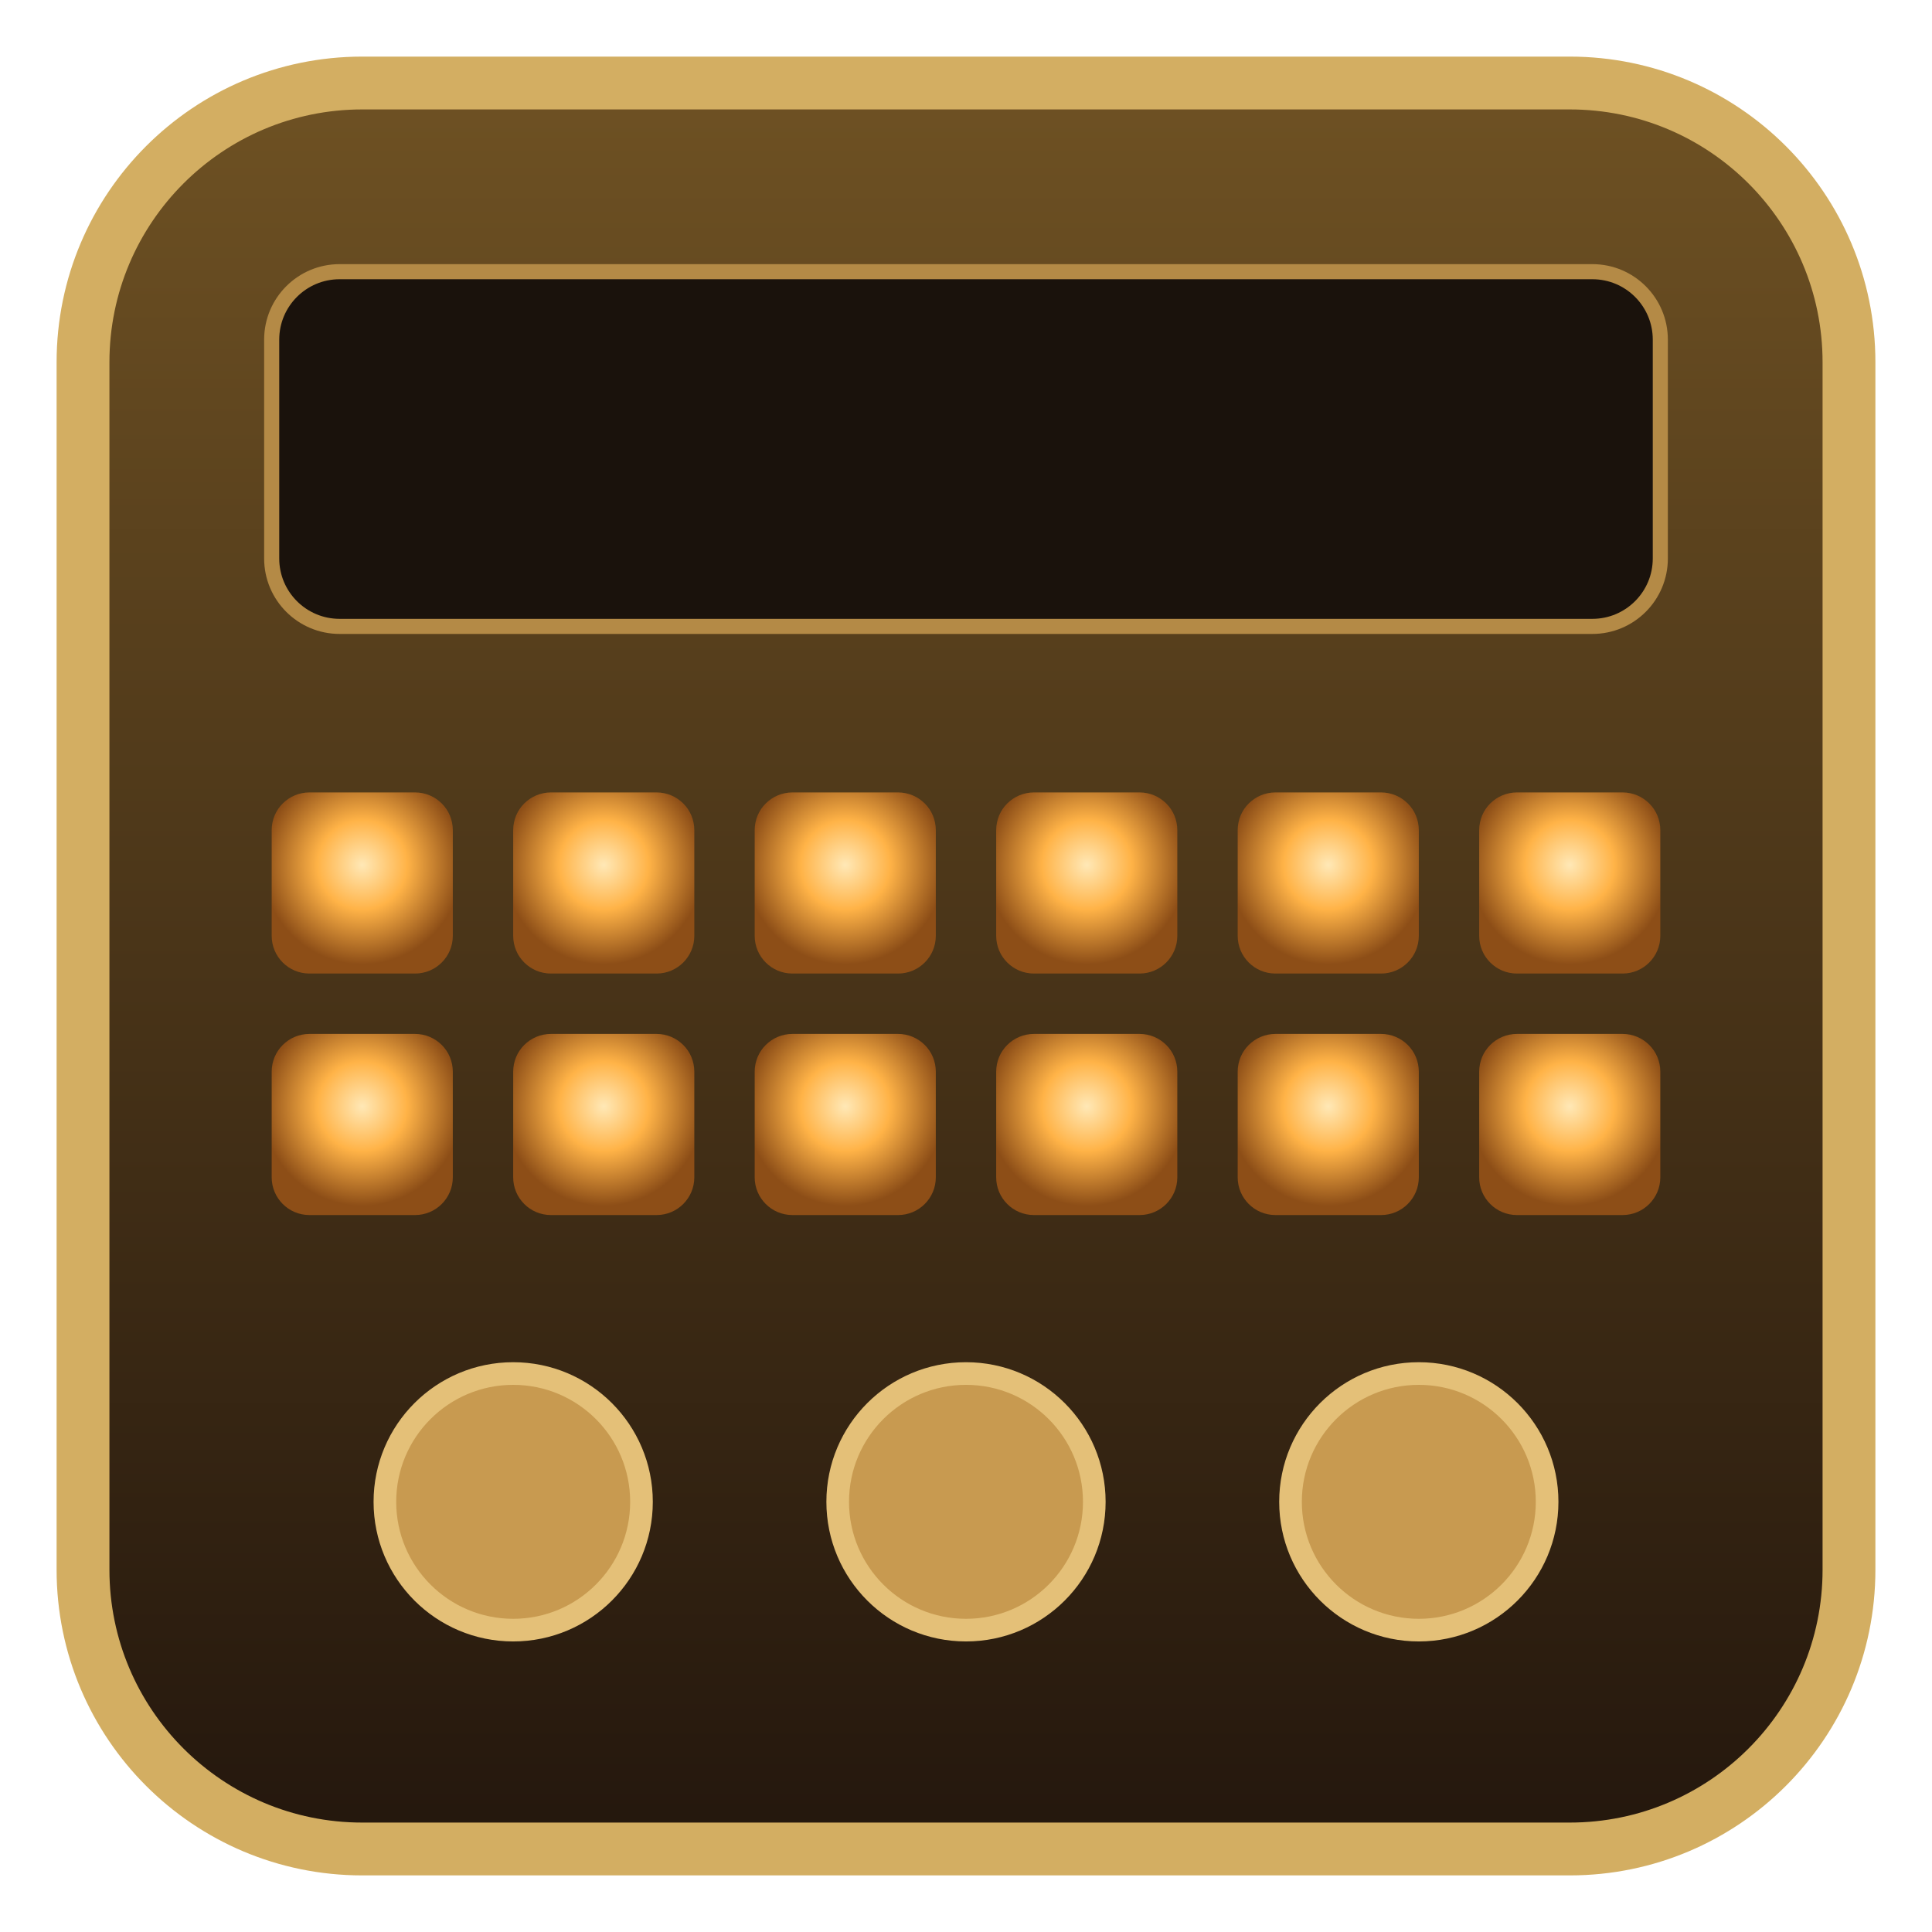
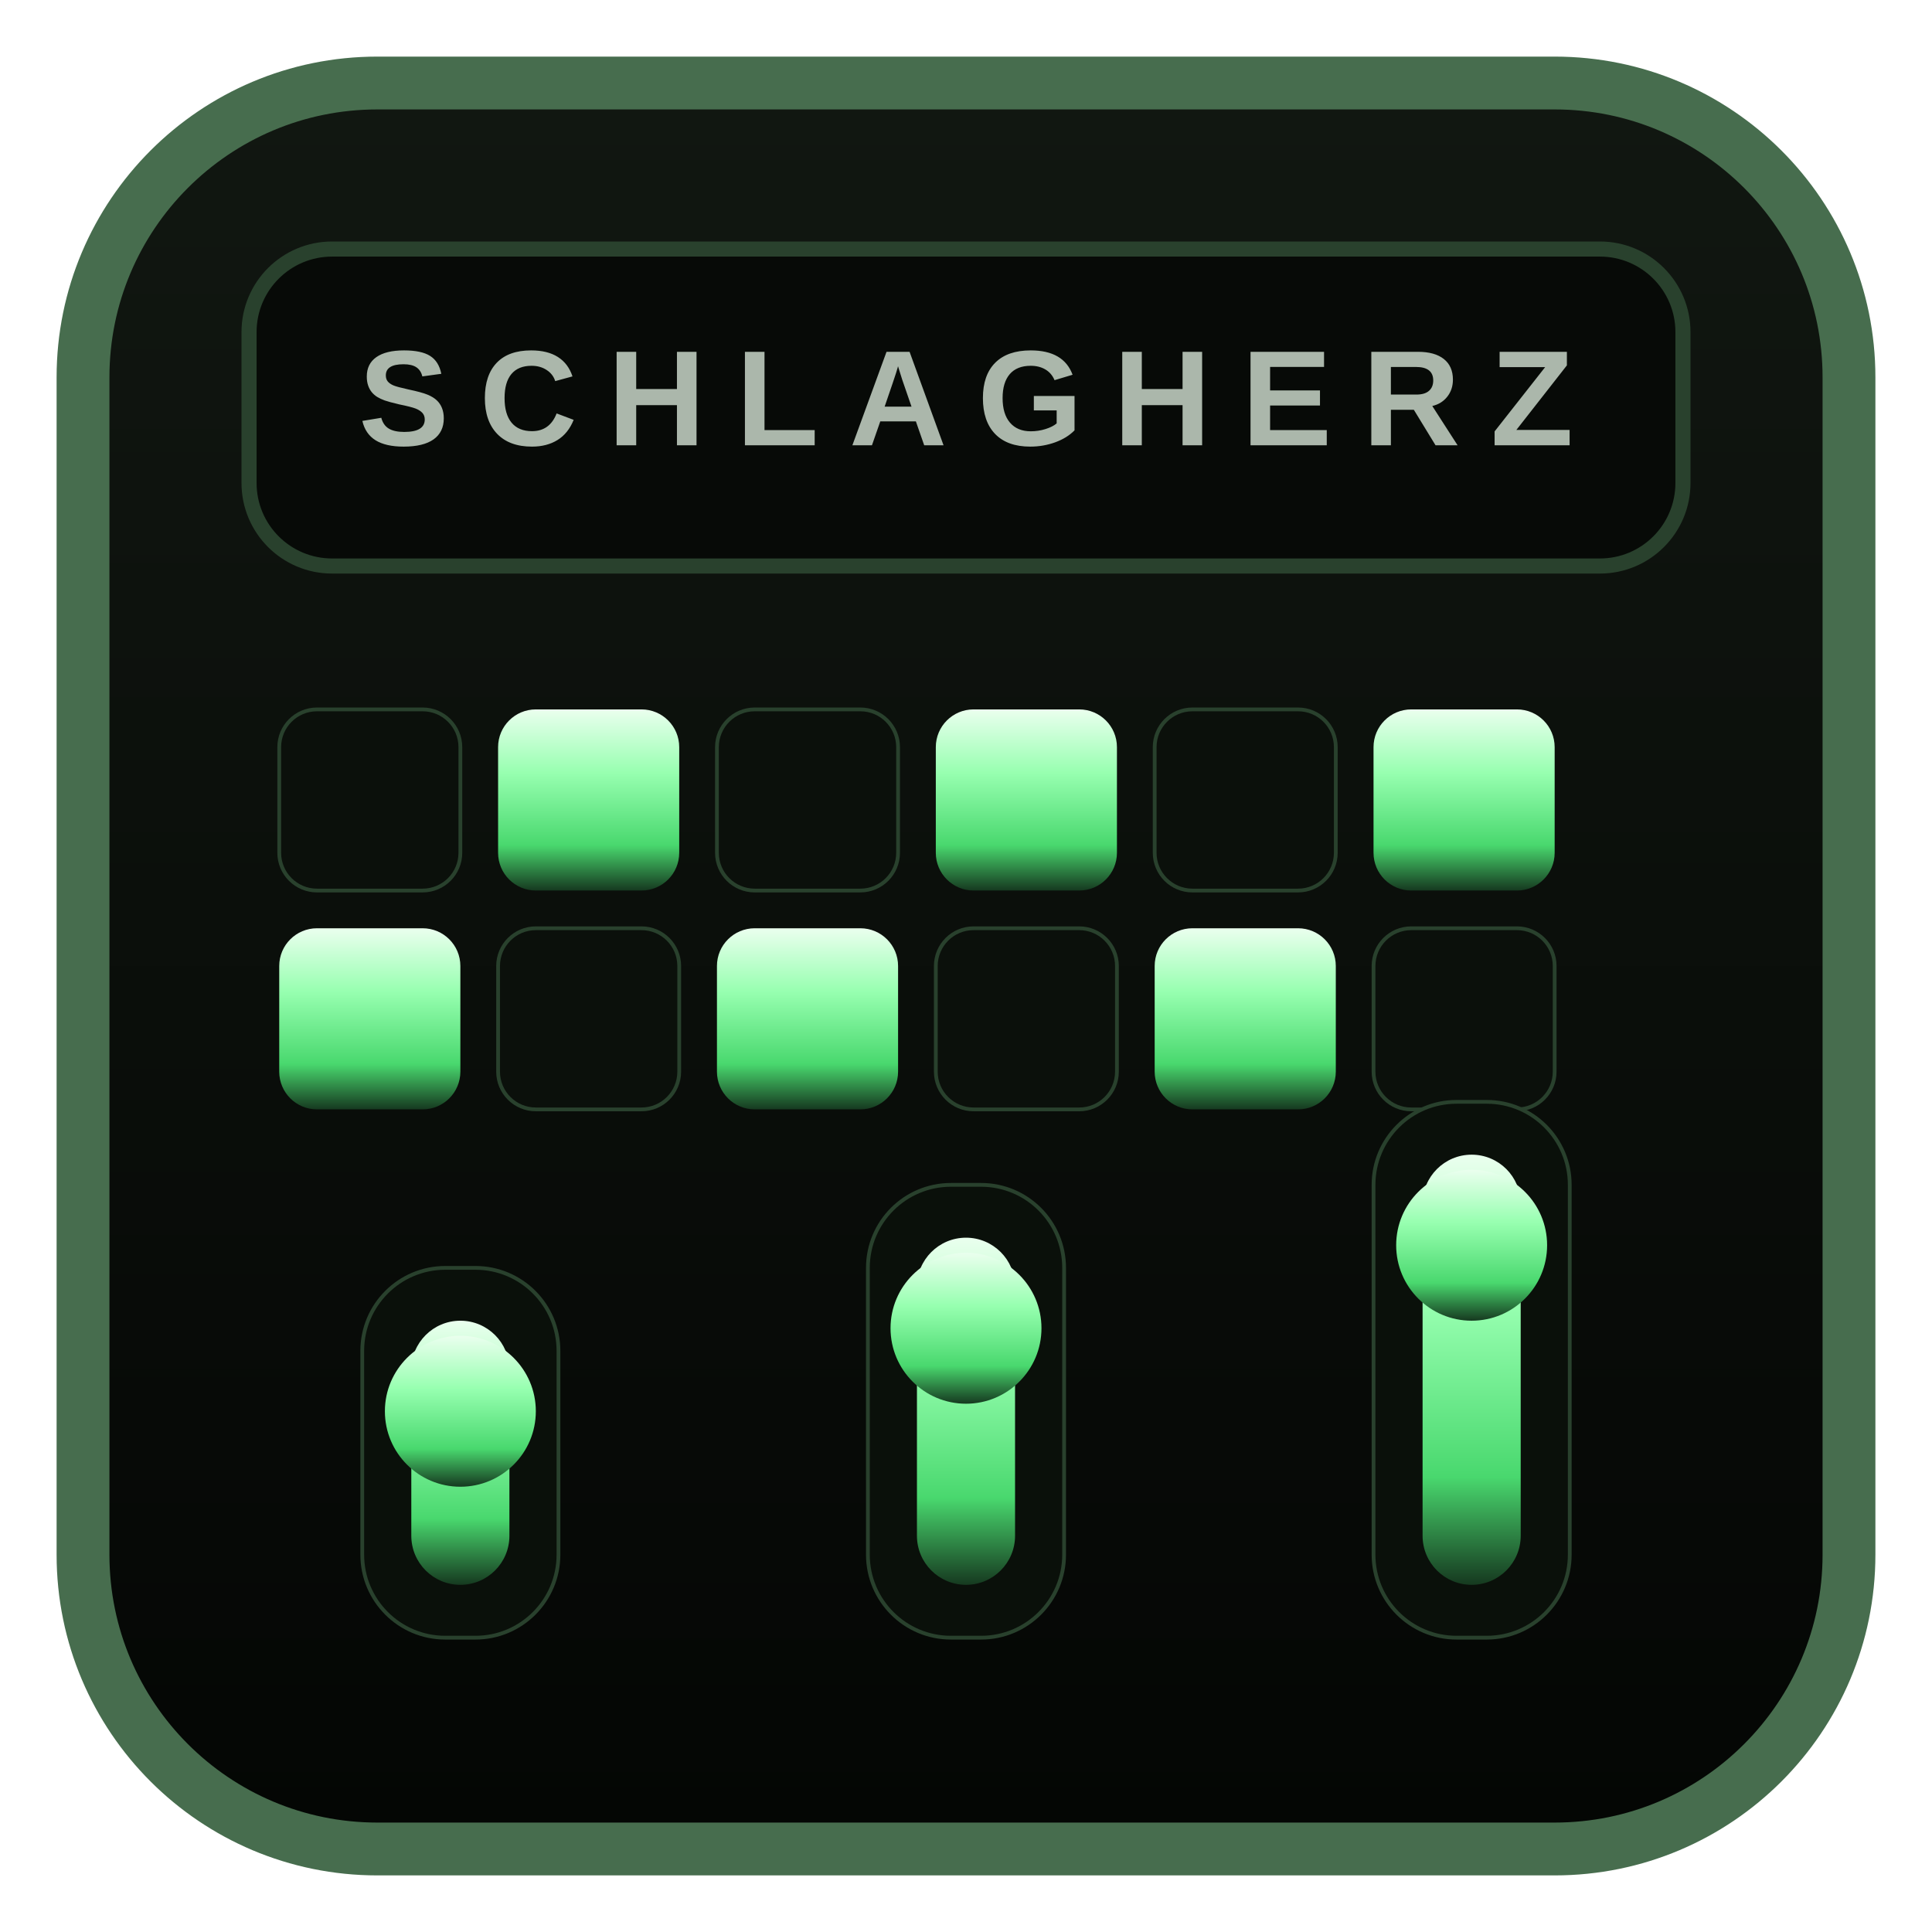
<svg xmlns="http://www.w3.org/2000/svg" viewBox="0 0 512 512">
  <defs>
    <linearGradient id="bg" x1="0" y1="0" x2="0" y2="1">
-       <stop offset="0" stop-color="#6e5123" />
-       <stop offset="1" stop-color="#24170d" />
+       <stop offset="0" stop-color="#111711" />
+       <stop offset="1" stop-color="#040604" />
    </linearGradient>
-     <radialGradient id="lamp" cx="50%" cy="40%" r="55%">
-       <stop offset="0" stop-color="#ffe8b6" />
-       <stop offset="0.45" stop-color="#ffb347" />
-       <stop offset="1" stop-color="#8d4e17" />
-     </radialGradient>
+     <linearGradient id="glow" x1="0" y1="0" x2="0" y2="1">
+       <stop offset="0" stop-color="#eaffee" />
+       <stop offset="0.35" stop-color="#97ffb0" />
+       <stop offset="0.75" stop-color="#49d86e" />
+       <stop offset="1" stop-color="#163a20" />
+     </linearGradient>
  </defs>
-   <rect x="22" y="22" width="468" height="468" rx="74" fill="url(#bg)" stroke="#d3ae62" stroke-width="14" />
-   <rect x="72" y="72" width="368" height="94" rx="18" fill="#1a120c" stroke="#b48a46" stroke-width="4" />
-   <g fill="url(#lamp)">
-     <rect x="72" y="210" width="48" height="48" rx="10" />
-     <rect x="136" y="210" width="48" height="48" rx="10" />
-     <rect x="200" y="210" width="48" height="48" rx="10" />
-     <rect x="264" y="210" width="48" height="48" rx="10" />
-     <rect x="328" y="210" width="48" height="48" rx="10" />
-     <rect x="392" y="210" width="48" height="48" rx="10" />
-     <rect x="72" y="274" width="48" height="48" rx="10" />
-     <rect x="136" y="274" width="48" height="48" rx="10" />
-     <rect x="200" y="274" width="48" height="48" rx="10" />
-     <rect x="264" y="274" width="48" height="48" rx="10" />
-     <rect x="328" y="274" width="48" height="48" rx="10" />
-     <rect x="392" y="274" width="48" height="48" rx="10" />
+   <rect x="22" y="22" width="468" height="468" rx="78" fill="url(#bg)" stroke="#476d4e" stroke-width="14" />
+   <rect x="66" y="66" width="380" height="84" rx="22" fill="#070a07" stroke="#29412d" stroke-width="4" />
+   <g fill="#b8c6b8" opacity="0.92" font-family="Arial, sans-serif" font-size="36" font-weight="700">
+     <text x="256" y="118" text-anchor="middle" letter-spacing="8">SCHLAGHERZ</text>
  </g>
-   <circle cx="136" cy="398" r="34" fill="#c89a50" stroke="#e4c078" stroke-width="6" />
-   <circle cx="256" cy="398" r="34" fill="#c89a50" stroke="#e4c078" stroke-width="6" />
-   <circle cx="376" cy="398" r="34" fill="#c89a50" stroke="#e4c078" stroke-width="6" />
+   <g>
+     <rect x="74" y="188" width="48" height="48" rx="10" fill="#0b100b" stroke="#29412d" />
+     <rect x="132" y="188" width="48" height="48" rx="10" fill="url(#glow)" />
+     <rect x="190" y="188" width="48" height="48" rx="10" fill="#0b100b" stroke="#29412d" />
+     <rect x="248" y="188" width="48" height="48" rx="10" fill="url(#glow)" />
+     <rect x="306" y="188" width="48" height="48" rx="10" fill="#0b100b" stroke="#29412d" />
+     <rect x="364" y="188" width="48" height="48" rx="10" fill="url(#glow)" />
+     <rect x="74" y="246" width="48" height="48" rx="10" fill="url(#glow)" />
+     <rect x="132" y="246" width="48" height="48" rx="10" fill="#0b100b" stroke="#29412d" />
+     <rect x="190" y="246" width="48" height="48" rx="10" fill="url(#glow)" />
+     <rect x="248" y="246" width="48" height="48" rx="10" fill="#0b100b" stroke="#29412d" />
+     <rect x="306" y="246" width="48" height="48" rx="10" fill="url(#glow)" />
+     <rect x="364" y="246" width="48" height="48" rx="10" fill="#0b100b" stroke="#29412d" />
+   </g>
+   <g>
+     <rect x="96" y="336" width="52" height="98" rx="22" fill="#0a100a" stroke="#29412d" />
+     <rect x="230" y="314" width="52" height="120" rx="22" fill="#0a100a" stroke="#29412d" />
+     <rect x="364" y="292" width="52" height="142" rx="22" fill="#0a100a" stroke="#29412d" />
+     <rect x="109" y="350" width="26" height="70" rx="13" fill="url(#glow)" />
+     <circle cx="122" cy="374" r="20" fill="url(#glow)" />
+     <rect x="243" y="328" width="26" height="92" rx="13" fill="url(#glow)" />
+     <circle cx="256" cy="352" r="20" fill="url(#glow)" />
+     <rect x="377" y="306" width="26" height="114" rx="13" fill="url(#glow)" />
+     <circle cx="390" cy="330" r="20" fill="url(#glow)" />
+   </g>
</svg>
